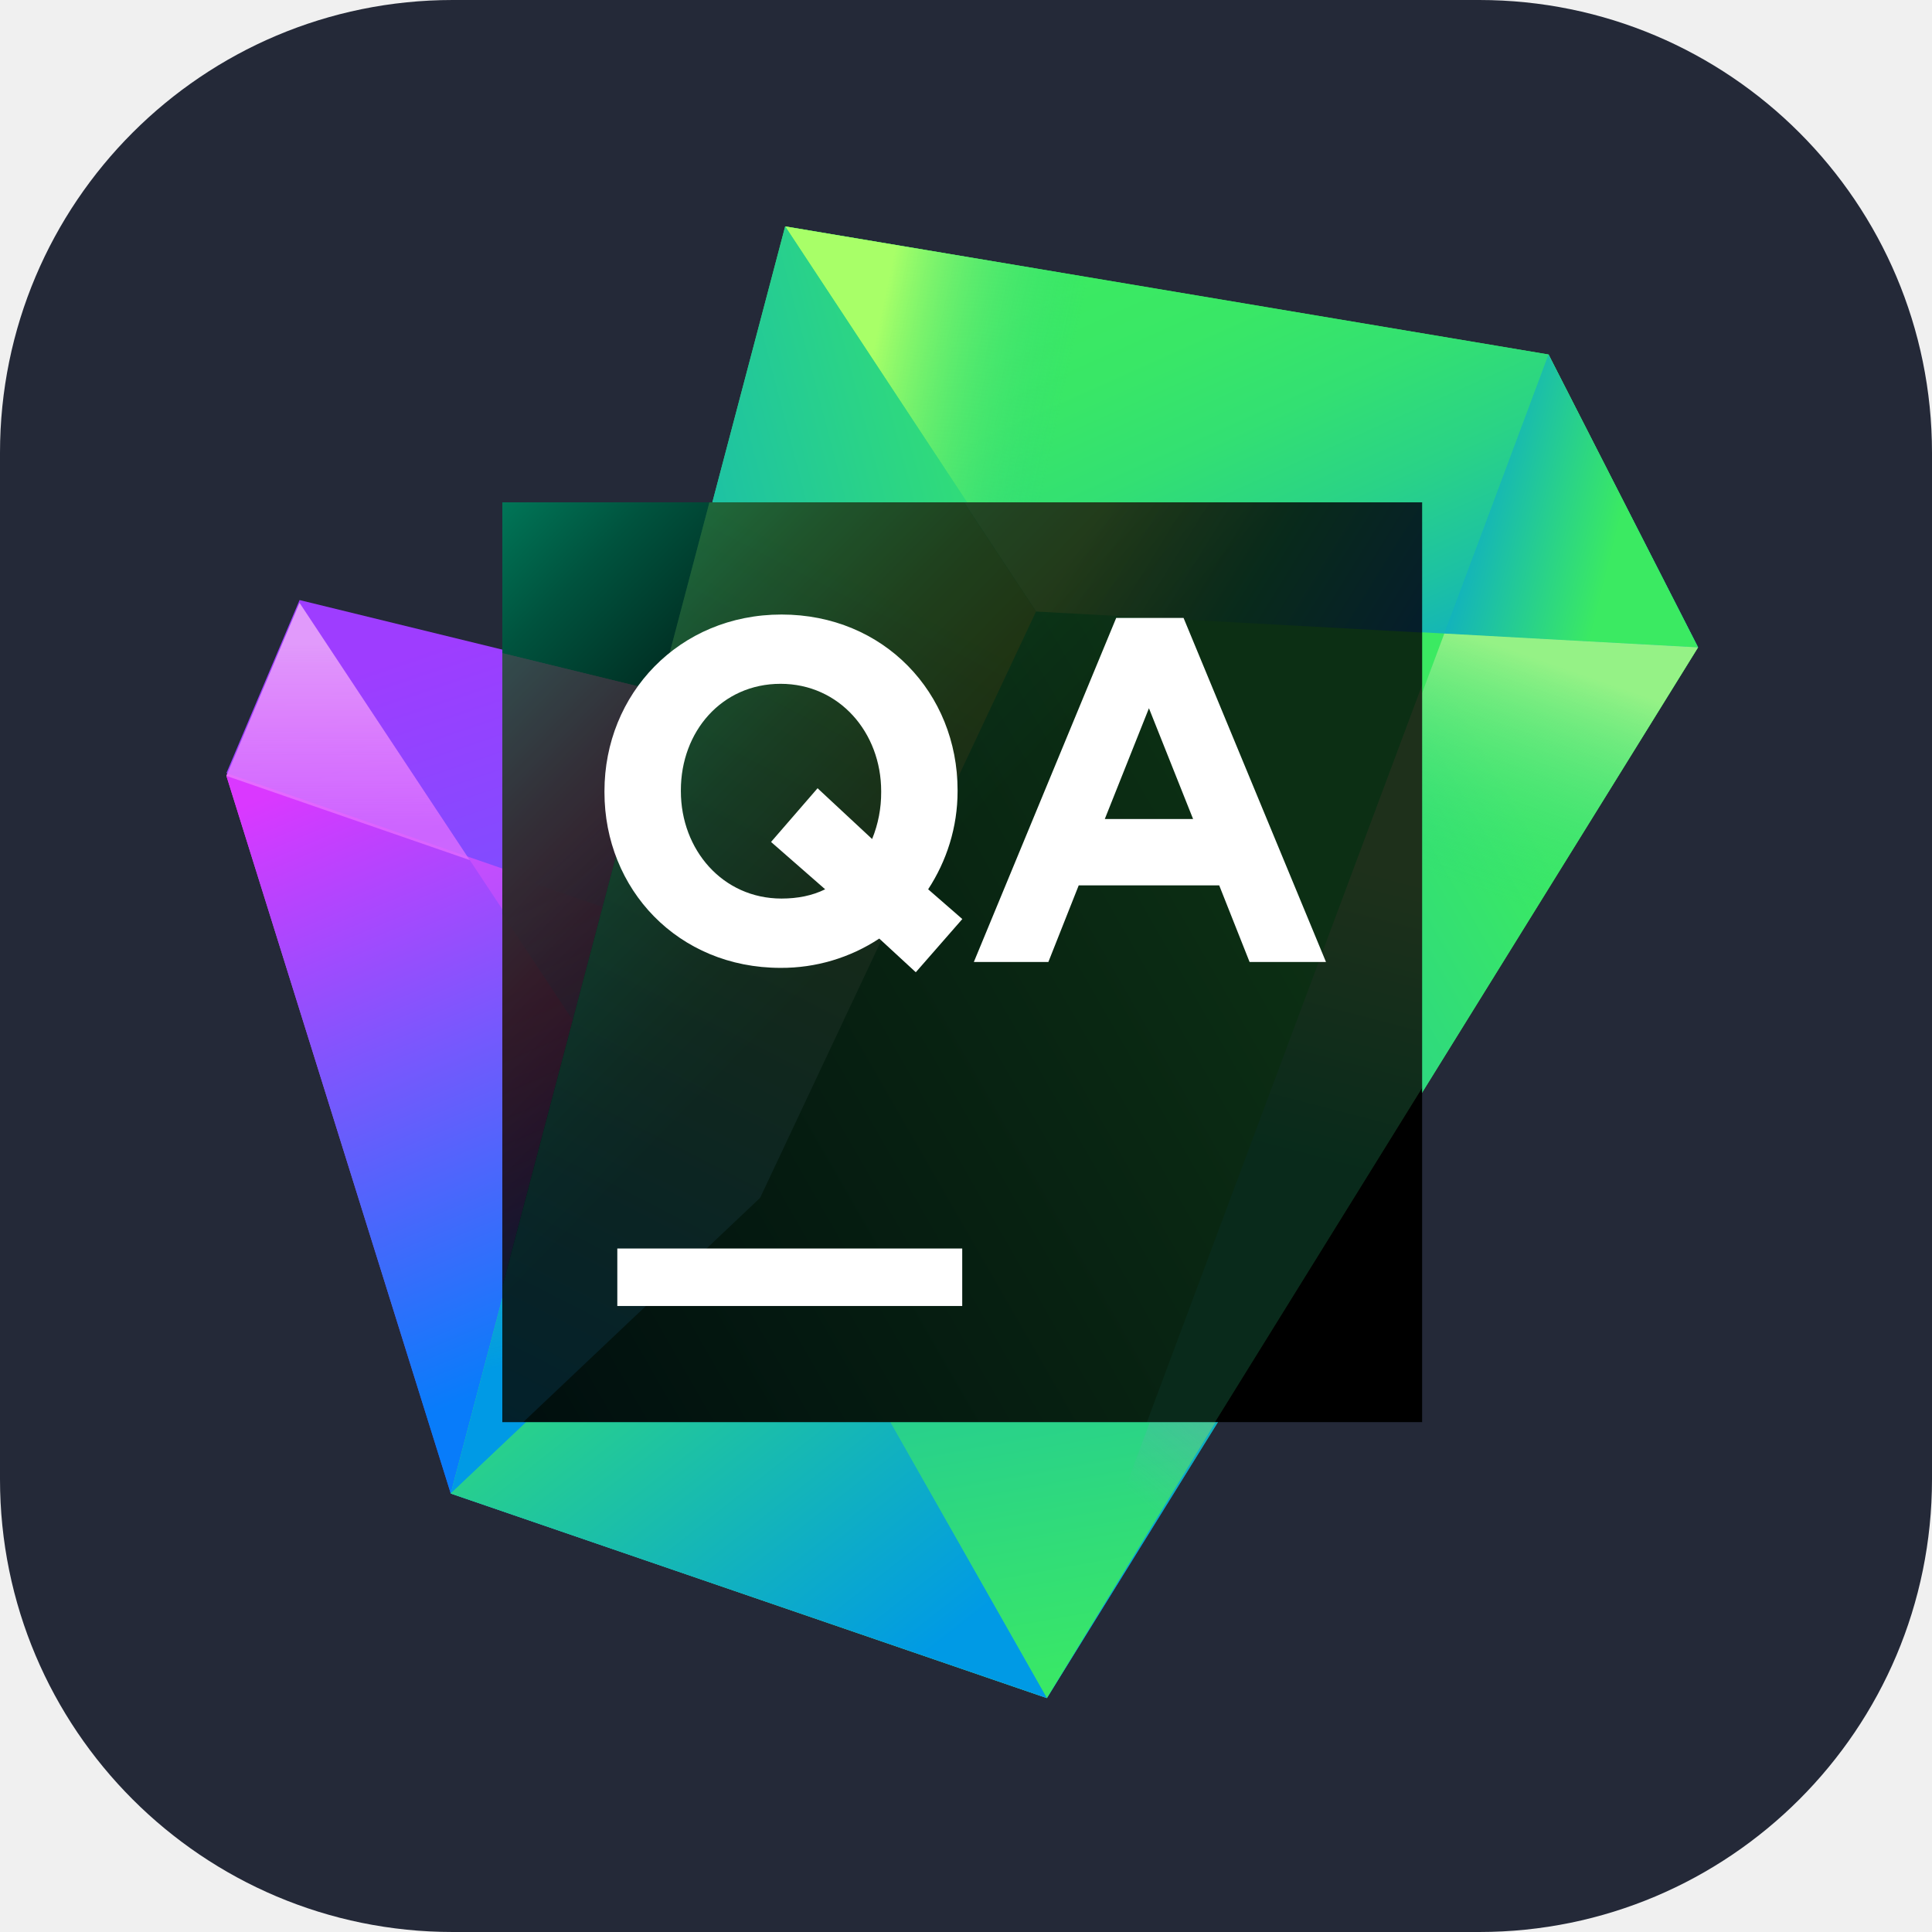
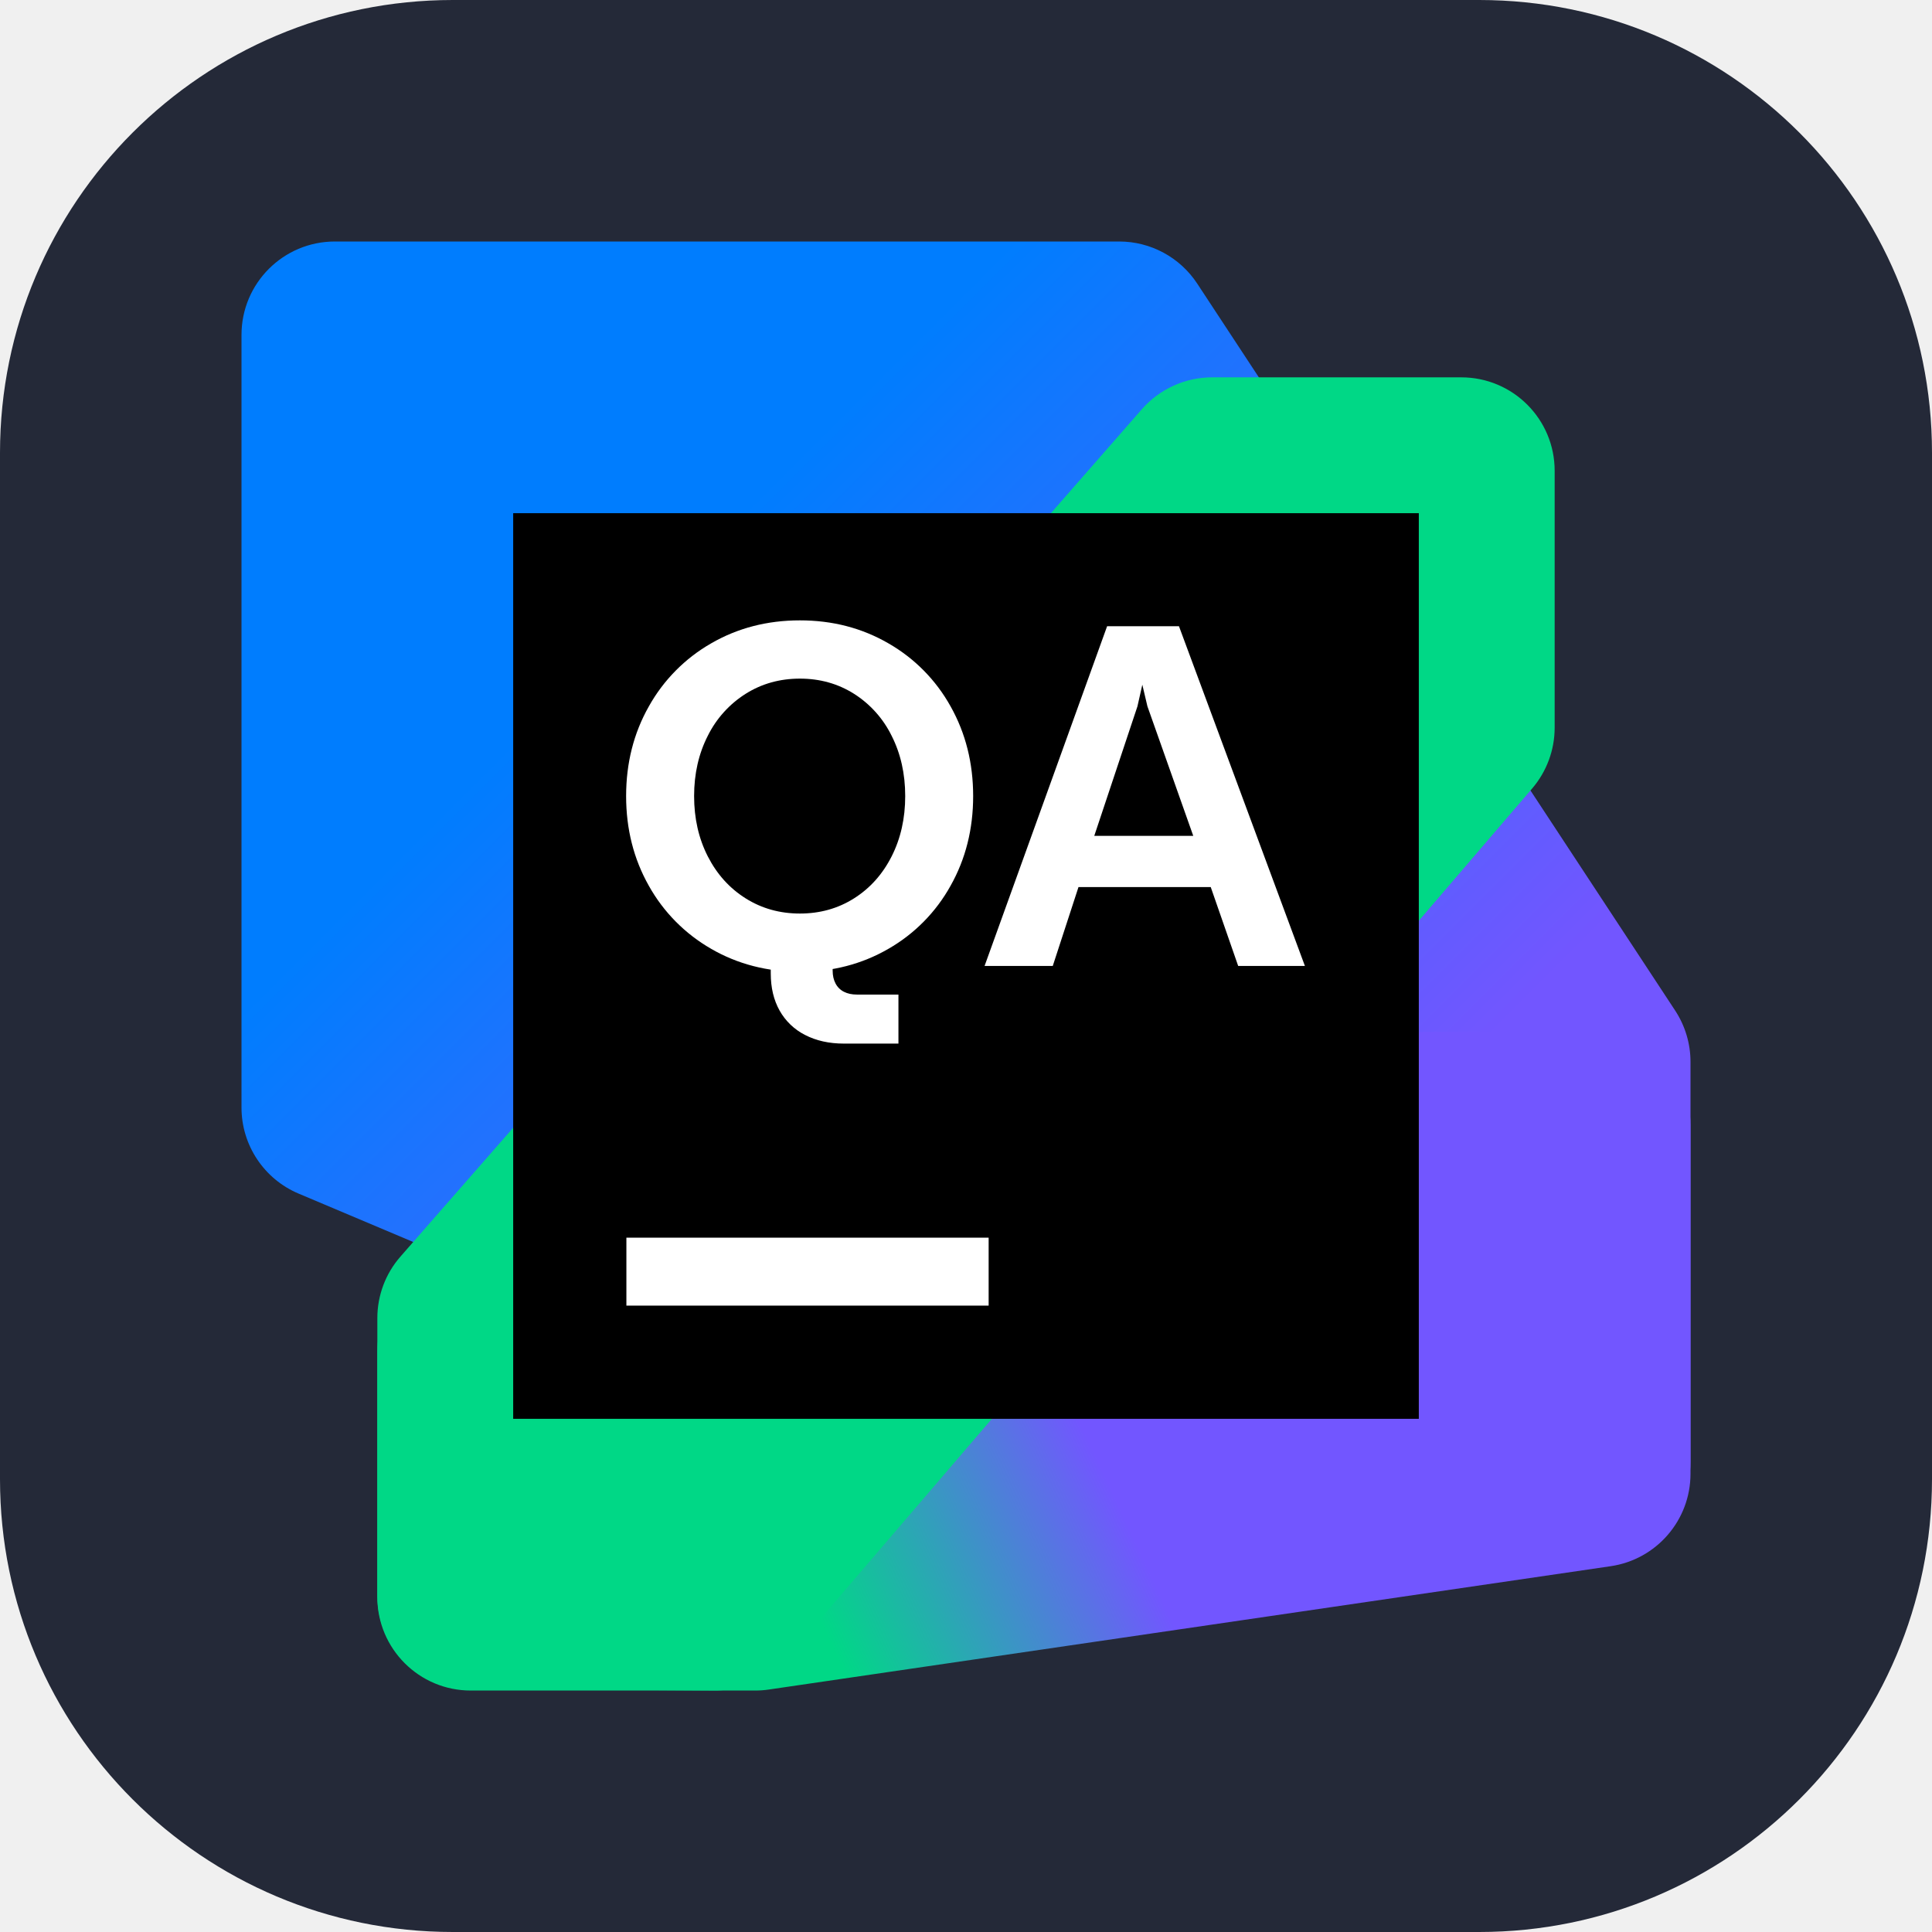
<svg xmlns="http://www.w3.org/2000/svg" width="256" height="256" viewBox="0 0 256 256" fill="none" id="aqua">
  <style>
+ 
#aqua {
    path.rect {fill: #242938}

    @media (prefers-color-scheme: light) {
        path.rect {fill: #F4F2ED}
    }
}
</style>
  <g id="Aqua">
    <path id="Vector" d="M196 0H60C26.863 0 0 26.863 0 60V196C0 229.137 26.863 256 60 256H196C229.137 256 256 229.137 256 196V60C256 26.863 229.137 0 196 0Z" fill="#242938" class="rect" />
-     <g id="Group 20">
-       <path id="Vector_2" d="M122.162 100.033L39.692 79.877L30 102.808L59.728 197.895L138.716 225L172.716 169.379L122.162 100.033Z" fill="url(#paint0_linear_8_470)" />
-       <path id="Vector_3" d="M39.689 79.877L30 102.808L59.728 197.895L73.692 158.715L76.739 135.864L39.689 79.877Z" fill="url(#paint1_linear_8_470)" />
-       <path id="Vector_4" d="M122.162 99.667L39.692 79.512L30 102.442L126.973 135.976L122.162 99.667Z" fill="url(#paint2_linear_8_470)" />
-       <path id="Vector_5" d="M39.689 79.877L30 102.811L62.242 113.963L39.689 79.877Z" fill="url(#paint3_linear_8_470)" />
-       <path id="Vector_6" d="M225 85.782L205.18 46.971L104.039 30L59.725 197.898L138.712 225L225 85.782Z" fill="url(#paint4_linear_8_470)" />
-       <path id="Vector_7" d="M225 85.782L205.183 46.971L138.722 225L225 85.782Z" fill="url(#paint5_linear_8_470)" />
-       <path id="Vector_8" d="M225 85.782L205.18 46.971L104.039 30L137.677 81.02L225 85.782Z" fill="url(#paint6_linear_8_470)" />
-       <path id="Vector_9" d="M225 85.782L205.18 46.971L104.039 30L137.677 81.02L225 85.782Z" fill="url(#paint7_linear_8_470)" />
-       <path id="Vector_10" d="M225 85.782L205.183 46.971L191.378 83.948L225 85.782Z" fill="url(#paint8_linear_8_470)" />
-       <path id="Vector_11" d="M76.739 135.864L76.282 135.175L59.731 197.898L138.719 225L172.716 169.38L76.739 135.864Z" fill="url(#paint9_linear_8_470)" />
-       <path id="Vector_12" d="M172.716 169.382L128.536 100.827L87.778 91.629L59.731 197.898L138.719 225L172.716 169.382Z" fill="url(#paint10_linear_8_470)" />
-       <path id="Vector_13" d="M137.677 81.02L104.039 30L59.731 197.898L101.114 158.715L137.677 81.02Z" fill="url(#paint11_linear_8_470)" />
-       <path id="Vector_14" d="M59.731 197.895L101.114 158.715L106.909 146.4L76.739 135.864L76.282 135.175L68.433 164.928L59.731 197.895Z" fill="url(#paint12_linear_8_470)" />
-       <path id="Vector_15" d="M80.243 120.181L113.789 131.784L128.536 100.827L87.775 91.629L80.243 120.181Z" fill="url(#paint13_linear_8_470)" />
-       <path id="Vector_16" d="M138.719 225L172.716 169.382L164.337 156.378L138.719 225Z" fill="url(#paint14_linear_8_470)" />
-       <path id="Vector_17" d="M172.715 169.382L164.337 156.378L161.006 165.294L172.715 169.382Z" fill="url(#paint15_linear_8_470)" />
-       <path id="Vector_18" d="M101.114 158.715L59.731 197.898L138.719 225L101.114 158.715Z" fill="url(#paint16_linear_8_470)" />
-       <path id="Vector_19" d="M191.378 83.948L138.719 225L225 85.779L191.378 83.948Z" fill="url(#paint17_linear_8_470)" />
-       <path id="Vector_20" d="M188.438 66.562H66.562V188.438H188.438V66.562Z" fill="url(#paint18_linear_8_470)" />
-       <g id="Group" opacity="0.2">
-         <path id="Vector_21" d="M66.584 86.553V188.441H160.671L172.316 169.383L121.768 100.042L66.584 86.553Z" fill="url(#paint19_linear_8_470)" />
-         <path id="Vector_22" d="M66.584 177.576L73.302 158.718L76.349 135.87L66.584 121.111V177.576Z" fill="url(#paint20_linear_8_470)" />
-         <path id="Vector_23" d="M66.584 115.599L126.576 136.348L121.768 100.042L66.584 86.553V115.599Z" fill="url(#paint21_linear_8_470)" />
-         <path id="Vector_24" d="M188.446 144.121V66.572H94.002L66.581 170.458V188.438H160.979L188.446 144.121Z" fill="url(#paint22_linear_8_470)" />
-         <path id="Vector_25" d="M137.28 81.032L188.449 83.82V66.575H127.752L137.28 81.032Z" fill="url(#paint23_linear_8_470)" />
-         <path id="Vector_26" d="M66.584 170.461V188.438H69.332L100.721 158.718L137.283 81.032L127.75 66.572H94.002L66.581 170.458L66.584 170.461Z" fill="url(#paint24_linear_8_470)" />
-         <path id="Vector_27" d="M160.982 188.438L188.449 144.121V90.731L151.972 188.438H160.982Z" fill="url(#paint25_linear_8_470)" />
+     <g transform="translate(32, 32)">
+       <g transform="scale(3)">
+         <defs>
+           <linearGradient id="__JETBRAINS_COM__LOGO_PREFIX__24" x1="59.932" x2="1.336" y1="59.676" y2="1.079" gradientUnits="userSpaceOnUse">
+             <stop offset="0.25" stop-color="#7256FF" />
+             <stop offset="0.73" stop-color="#007DFE" />
+           </linearGradient>
+           <linearGradient id="__JETBRAINS_COM__LOGO_PREFIX__23" x1="7.671" x2="61.125" y1="64.392" y2="39.609" gradientUnits="userSpaceOnUse">
+             <stop offset="0.3" stop-color="#00D886" />
+             <stop offset="0.54" stop-color="#7256FF" />
+           </linearGradient>
+         </defs>
+         <path fill="url(#__JETBRAINS_COM__LOGO_PREFIX__24)" d="M0 4.125v34.127c0 1.659.993 3.155 2.52 3.8L39.943 57.85c.518.219 1.075.33 1.638.324l18.329-.15A4.125 4.125 0 0 0 64 53.9V36.234c0-.806-.236-1.593-.678-2.267L42.213 1.86A4.125 4.125 0 0 0 38.766 0H4.125A4.125 4.125 0 0 0 0 4.125Z" />
+         <path fill="url(#__JETBRAINS_COM__LOGO_PREFIX__23)" d="M6 49.015v10.862a4.125 4.125 0 0 0 4.125 4.125h12.566c.2 0 .4-.014.598-.044l37.185-5.448A4.125 4.125 0 0 0 64 54.429V39.03a4.125 4.125 0 0 0-4.127-4.125l-18.504.005c-.426 0-.849.066-1.254.195l-31.244 9.98A4.126 4.126 0 0 0 6 49.015Z" />
+         <path fill="#00D886" d="M6 47.55v12.259a4.125 4.125 0 0 0 4.19 4.124L21 64c1.181-.019 2.531-.786 3.3-1.683l32.707-38.158c.64-.748.993-1.7.993-2.685V10.125A4.125 4.125 0 0 0 53.875 6H42.872c-1.19 0-2.321.514-3.105 1.409L7.021 44.834A4.123 4.123 0 0 0 6 47.55Z" />
+         <path fill="#000" d="M52 12H12v40h40V12Z" />
+         <path fill="#fff" d="M33 44H17v3h16v-3ZM20.746 31.242a7.32 7.32 0 0 1-2.755-2.786c-.668-1.183-1.003-2.503-1.003-3.961s.334-2.778 1.003-3.96a7.314 7.314 0 0 1 2.755-2.787c1.168-.675 2.474-1.014 3.917-1.014 1.443 0 2.739.338 3.907 1.013a7.278 7.278 0 0 1 2.75 2.787c.664 1.183.996 2.503.996 3.961s-.332 2.778-.997 3.96a7.278 7.278 0 0 1-2.749 2.788c-1.168.675-2.47 1.013-3.907 1.013-1.436 0-2.75-.338-3.917-1.013Zm6.308-2.229c.707-.446 1.261-1.065 1.661-1.854.4-.79.6-1.678.6-2.664 0-.986-.2-1.874-.6-2.664a4.6 4.6 0 0 0-1.661-1.854c-.708-.446-1.504-.67-2.39-.67-.886 0-1.685.223-2.396.67a4.62 4.62 0 0 0-1.672 1.854c-.403.79-.605 1.678-.605 2.664 0 .986.202 1.874.605 2.664.404.79.962 1.408 1.672 1.854.711.447 1.51.67 2.396.67.886 0 1.683-.223 2.39-.67Zm-2.16 6.034a2.666 2.666 0 0 1-1.126-1.077c-.261-.464-.391-1.011-.391-1.64l-.01-1.94h2.743v1.811c0 .221.043.413.129.573a.842.842 0 0 0 .37.365c.16.082.352.123.574.123h1.833v2.165h-2.412c-.65 0-1.22-.127-1.71-.38Zm13.339-18.055h3.173l5.563 15.006h-2.947l-1.212-3.483h-5.842l-1.136 3.483H32.82l5.413-15.006Zm3.805 9.261-2.025-5.723-.225-.954-.215.954-1.908 5.723h4.373Z" />
      </g>
-       <path id="Vector_28" d="M127.5 165.434H81.797V173.051H127.5V165.434Z" fill="white" />
-       <path id="Vector_29" d="M147.902 81.882H156.829L175.701 127.47H165.577L161.552 117.317H142.935L138.913 127.47H129.039L147.902 81.882ZM158.091 108.524L152.241 93.844L146.391 108.524H158.091Z" fill="white" />
-       <path id="Vector_30" d="M121.348 128.828L116.507 124.365C112.626 126.923 108.075 128.274 103.427 128.247C89.844 128.247 80.094 117.835 80.094 104.968V104.837C80.094 91.967 89.966 81.428 103.555 81.428C117.138 81.428 126.885 91.839 126.885 104.706V104.837C126.885 109.621 125.437 114.085 122.985 117.835L127.512 121.778L121.348 128.828ZM109.338 117.835L102.168 111.562L108.332 104.447L115.562 111.175C116.364 109.203 116.771 107.094 116.76 104.965V104.837C116.76 97.077 111.224 90.609 103.427 90.609C95.627 90.609 90.219 96.946 90.219 104.706V104.837C90.219 112.598 95.755 119.063 103.552 119.063C105.691 119.063 107.641 118.676 109.338 117.835Z" fill="white" />
    </g>
  </g>
-   <defs>
-     <linearGradient id="paint0_linear_8_470" x1="66.697" y1="68.948" x2="111.355" y2="172.365" gradientUnits="userSpaceOnUse">
-       <stop offset="0.068" stop-color="#FF4EFD" />
-       <stop offset="0.964" stop-color="#484DFC" />
-     </linearGradient>
-     <linearGradient id="paint1_linear_8_470" x1="30" y1="74.18" x2="83.476" y2="202.179" gradientUnits="userSpaceOnUse">
-       <stop stop-color="#DA38FF" />
-       <stop offset="0.223" stop-color="#DA38FF" />
-       <stop offset="0.828" stop-color="#087CFA" />
-     </linearGradient>
-     <linearGradient id="paint2_linear_8_470" x1="130.547" y1="148.082" x2="100.288" y2="58.702" gradientUnits="userSpaceOnUse">
-       <stop offset="0.281" stop-color="#6B57FF" />
-       <stop offset="0.875" stop-color="#9E3DFF" />
-     </linearGradient>
-     <linearGradient id="paint3_linear_8_470" x1="45.996" y1="85.225" x2="45.996" y2="120.264" gradientUnits="userSpaceOnUse">
-       <stop stop-color="#E19AFB" />
-       <stop offset="0.688" stop-color="#EB73FF" stop-opacity="0.69" />
-     </linearGradient>
-     <linearGradient id="paint4_linear_8_470" x1="181.56" y1="92.915" x2="24.198" y2="183.346" gradientUnits="userSpaceOnUse">
-       <stop offset="0.044" stop-color="#3BEA62" />
-       <stop offset="0.98" stop-color="#009AE5" />
-     </linearGradient>
-     <linearGradient id="paint5_linear_8_470" x1="208.053" y1="115.236" x2="93.668" y2="180.973" gradientUnits="userSpaceOnUse">
-       <stop offset="0.01" stop-color="#3BEA62" />
-       <stop offset="0.3" stop-color="#2BD486" />
-       <stop offset="0.76" stop-color="#009AE5" />
-     </linearGradient>
-     <linearGradient id="paint6_linear_8_470" x1="144.946" y1="14.202" x2="185.418" y2="104.533" gradientUnits="userSpaceOnUse">
-       <stop offset="0.193" stop-color="#3BEA62" />
-       <stop offset="0.333" stop-color="#39E766" />
-       <stop offset="0.474" stop-color="#33E072" />
-       <stop offset="0.616" stop-color="#2AD386" />
-       <stop offset="0.759" stop-color="#1DC2A2" />
-       <stop offset="0.9" stop-color="#0DACC6" />
-       <stop offset="1" stop-color="#009AE5" />
-     </linearGradient>
-     <linearGradient id="paint7_linear_8_470" x1="108.46" y1="50.463" x2="171.223" y2="63.951" gradientUnits="userSpaceOnUse">
-       <stop offset="0.097" stop-color="#A8FF68" />
-       <stop offset="0.501" stop-color="#2BD486" stop-opacity="0" />
-     </linearGradient>
-     <linearGradient id="paint8_linear_8_470" x1="238.477" y1="75.508" x2="186.859" y2="62.605" gradientUnits="userSpaceOnUse">
-       <stop offset="0.463" stop-color="#3BEA62" />
-       <stop offset="0.98" stop-color="#009AE5" />
-     </linearGradient>
-     <linearGradient id="paint9_linear_8_470" x1="125.553" y1="235.451" x2="101.178" y2="100.084" gradientUnits="userSpaceOnUse">
-       <stop offset="0.044" stop-color="#3BEA62" />
-       <stop offset="0.98" stop-color="#009AE5" />
-     </linearGradient>
-     <linearGradient id="paint10_linear_8_470" x1="78.485" y1="96.245" x2="115.416" y2="181.768" gradientUnits="userSpaceOnUse">
-       <stop stop-color="#C7489F" />
-       <stop offset="0.072" stop-color="#C34DA5" stop-opacity="0.914" />
-       <stop offset="0.216" stop-color="#B95CB4" stop-opacity="0.69" />
-       <stop offset="0.415" stop-color="#A974CD" stop-opacity="0.332" />
-       <stop offset="0.585" stop-color="#9B8BE5" stop-opacity="0" />
-     </linearGradient>
-     <linearGradient id="paint11_linear_8_470" x1="152.637" y1="70.371" x2="48.281" y2="97.793" gradientUnits="userSpaceOnUse">
-       <stop offset="0.044" stop-color="#3BEA62" />
-       <stop offset="0.98" stop-color="#009AE5" />
-     </linearGradient>
-     <linearGradient id="paint12_linear_8_470" x1="90.176" y1="208.242" x2="72.318" y2="125.696" gradientUnits="userSpaceOnUse">
-       <stop offset="0.373" stop-color="#3BEA62" stop-opacity="0" />
-       <stop offset="1" stop-color="#C931FF" />
-     </linearGradient>
-     <linearGradient id="paint13_linear_8_470" x1="71.76" y1="115.696" x2="119.066" y2="109.191" gradientUnits="userSpaceOnUse">
-       <stop stop-color="#26B2C4" stop-opacity="0" />
-       <stop offset="0.287" stop-color="#43C3AA" stop-opacity="0.285" />
-       <stop offset="0.953" stop-color="#8CF06A" stop-opacity="0.994" />
-       <stop offset="0.958" stop-color="#8DF16A" />
-     </linearGradient>
-     <linearGradient id="paint14_linear_8_470" x1="193.224" y1="139.325" x2="114.91" y2="235.795" gradientUnits="userSpaceOnUse">
-       <stop stop-color="#C7489F" />
-       <stop offset="0.072" stop-color="#C34DA5" stop-opacity="0.914" />
-       <stop offset="0.216" stop-color="#B95CB4" stop-opacity="0.69" />
-       <stop offset="0.415" stop-color="#A974CD" stop-opacity="0.332" />
-       <stop offset="0.585" stop-color="#9B8BE5" stop-opacity="0" />
-     </linearGradient>
-     <linearGradient id="paint15_linear_8_470" x1="172.618" y1="157.838" x2="162.441" y2="170.373" gradientUnits="userSpaceOnUse">
-       <stop offset="0.306" stop-color="#EB73FF" stop-opacity="0" />
-       <stop offset="1" stop-color="#BD31FF" />
-     </linearGradient>
-     <linearGradient id="paint16_linear_8_470" x1="51.328" y1="138.926" x2="119.121" y2="225" gradientUnits="userSpaceOnUse">
-       <stop offset="0.212" stop-color="#3BEA62" />
-       <stop offset="0.98" stop-color="#009AE5" />
-     </linearGradient>
-     <linearGradient id="paint17_linear_8_470" x1="207.938" y1="80.715" x2="182.128" y2="154.623" gradientUnits="userSpaceOnUse">
-       <stop offset="0.097" stop-color="#95F286" />
-       <stop offset="0.501" stop-color="#2BD486" stop-opacity="0" />
-     </linearGradient>
-     <linearGradient id="paint18_linear_8_470" x1="65.03" y1="66.858" x2="186.213" y2="184.498" gradientUnits="userSpaceOnUse">
-       <stop stop-color="#007859" />
-       <stop offset="0.088" stop-color="#00533E" />
-       <stop offset="0.192" stop-color="#002F23" />
-       <stop offset="0.289" stop-color="#001510" />
-       <stop offset="0.377" stop-color="#000604" />
-       <stop offset="0.445" />
-       <stop offset="0.914" />
-     </linearGradient>
-     <linearGradient id="paint19_linear_8_470" x1="77.729" y1="82.294" x2="111.604" y2="160.742" gradientUnits="userSpaceOnUse">
-       <stop offset="0.326" stop-color="#FF318C" />
-       <stop offset="0.384" stop-color="#F4358F" />
-       <stop offset="0.484" stop-color="#D84099" />
-       <stop offset="0.614" stop-color="#AA53A9" />
-       <stop offset="0.769" stop-color="#6B6DBF" />
-       <stop offset="0.944" stop-color="#1B8EDB" />
-       <stop offset="1" stop-color="#009AE5" />
-     </linearGradient>
-     <linearGradient id="paint20_linear_8_470" x1="60.258" y1="130.769" x2="80.648" y2="177.984" gradientUnits="userSpaceOnUse">
-       <stop offset="0.058" stop-color="#FF318C" />
-       <stop offset="0.141" stop-color="#F43492" />
-       <stop offset="0.285" stop-color="#D83DA4" />
-       <stop offset="0.47" stop-color="#AB4CC1" />
-       <stop offset="0.584" stop-color="#8C57D5" />
-       <stop offset="0.71" stop-color="#5C6DDA" />
-       <stop offset="0.933" stop-color="#009AE5" />
-     </linearGradient>
-     <linearGradient id="paint21_linear_8_470" x1="74.828" y1="84.713" x2="143.736" y2="167.009" gradientUnits="userSpaceOnUse">
-       <stop offset="0.191" stop-color="#FF318C" />
-       <stop offset="0.464" stop-color="#8363B7" />
-       <stop offset="0.764" stop-color="#009AE5" />
-     </linearGradient>
-     <linearGradient id="paint22_linear_8_470" x1="168.559" y1="103.905" x2="38.504" y2="178.645" gradientUnits="userSpaceOnUse">
-       <stop offset="0.044" stop-color="#3BEA62" />
-       <stop offset="0.877" stop-color="#024546" />
-     </linearGradient>
-     <linearGradient id="paint23_linear_8_470" x1="143.572" y1="61.864" x2="189.507" y2="90.285" gradientUnits="userSpaceOnUse">
-       <stop offset="0.097" stop-color="#A8FF68" />
-       <stop offset="0.501" stop-color="#2BD486" />
-       <stop offset="1" stop-color="#1686E6" />
-     </linearGradient>
-     <linearGradient id="paint24_linear_8_470" x1="118.042" y1="72.154" x2="53.138" y2="199.233" gradientUnits="userSpaceOnUse">
-       <stop offset="0.044" stop-color="#99EA51" />
-       <stop offset="0.98" stop-color="#009AE5" />
-     </linearGradient>
-     <linearGradient id="paint25_linear_8_470" x1="185.646" y1="106.775" x2="161.402" y2="200.226" gradientUnits="userSpaceOnUse">
-       <stop offset="0.097" stop-color="#95F286" />
-       <stop offset="0.501" stop-color="#2BD486" />
-     </linearGradient>
-   </defs>
</svg>
